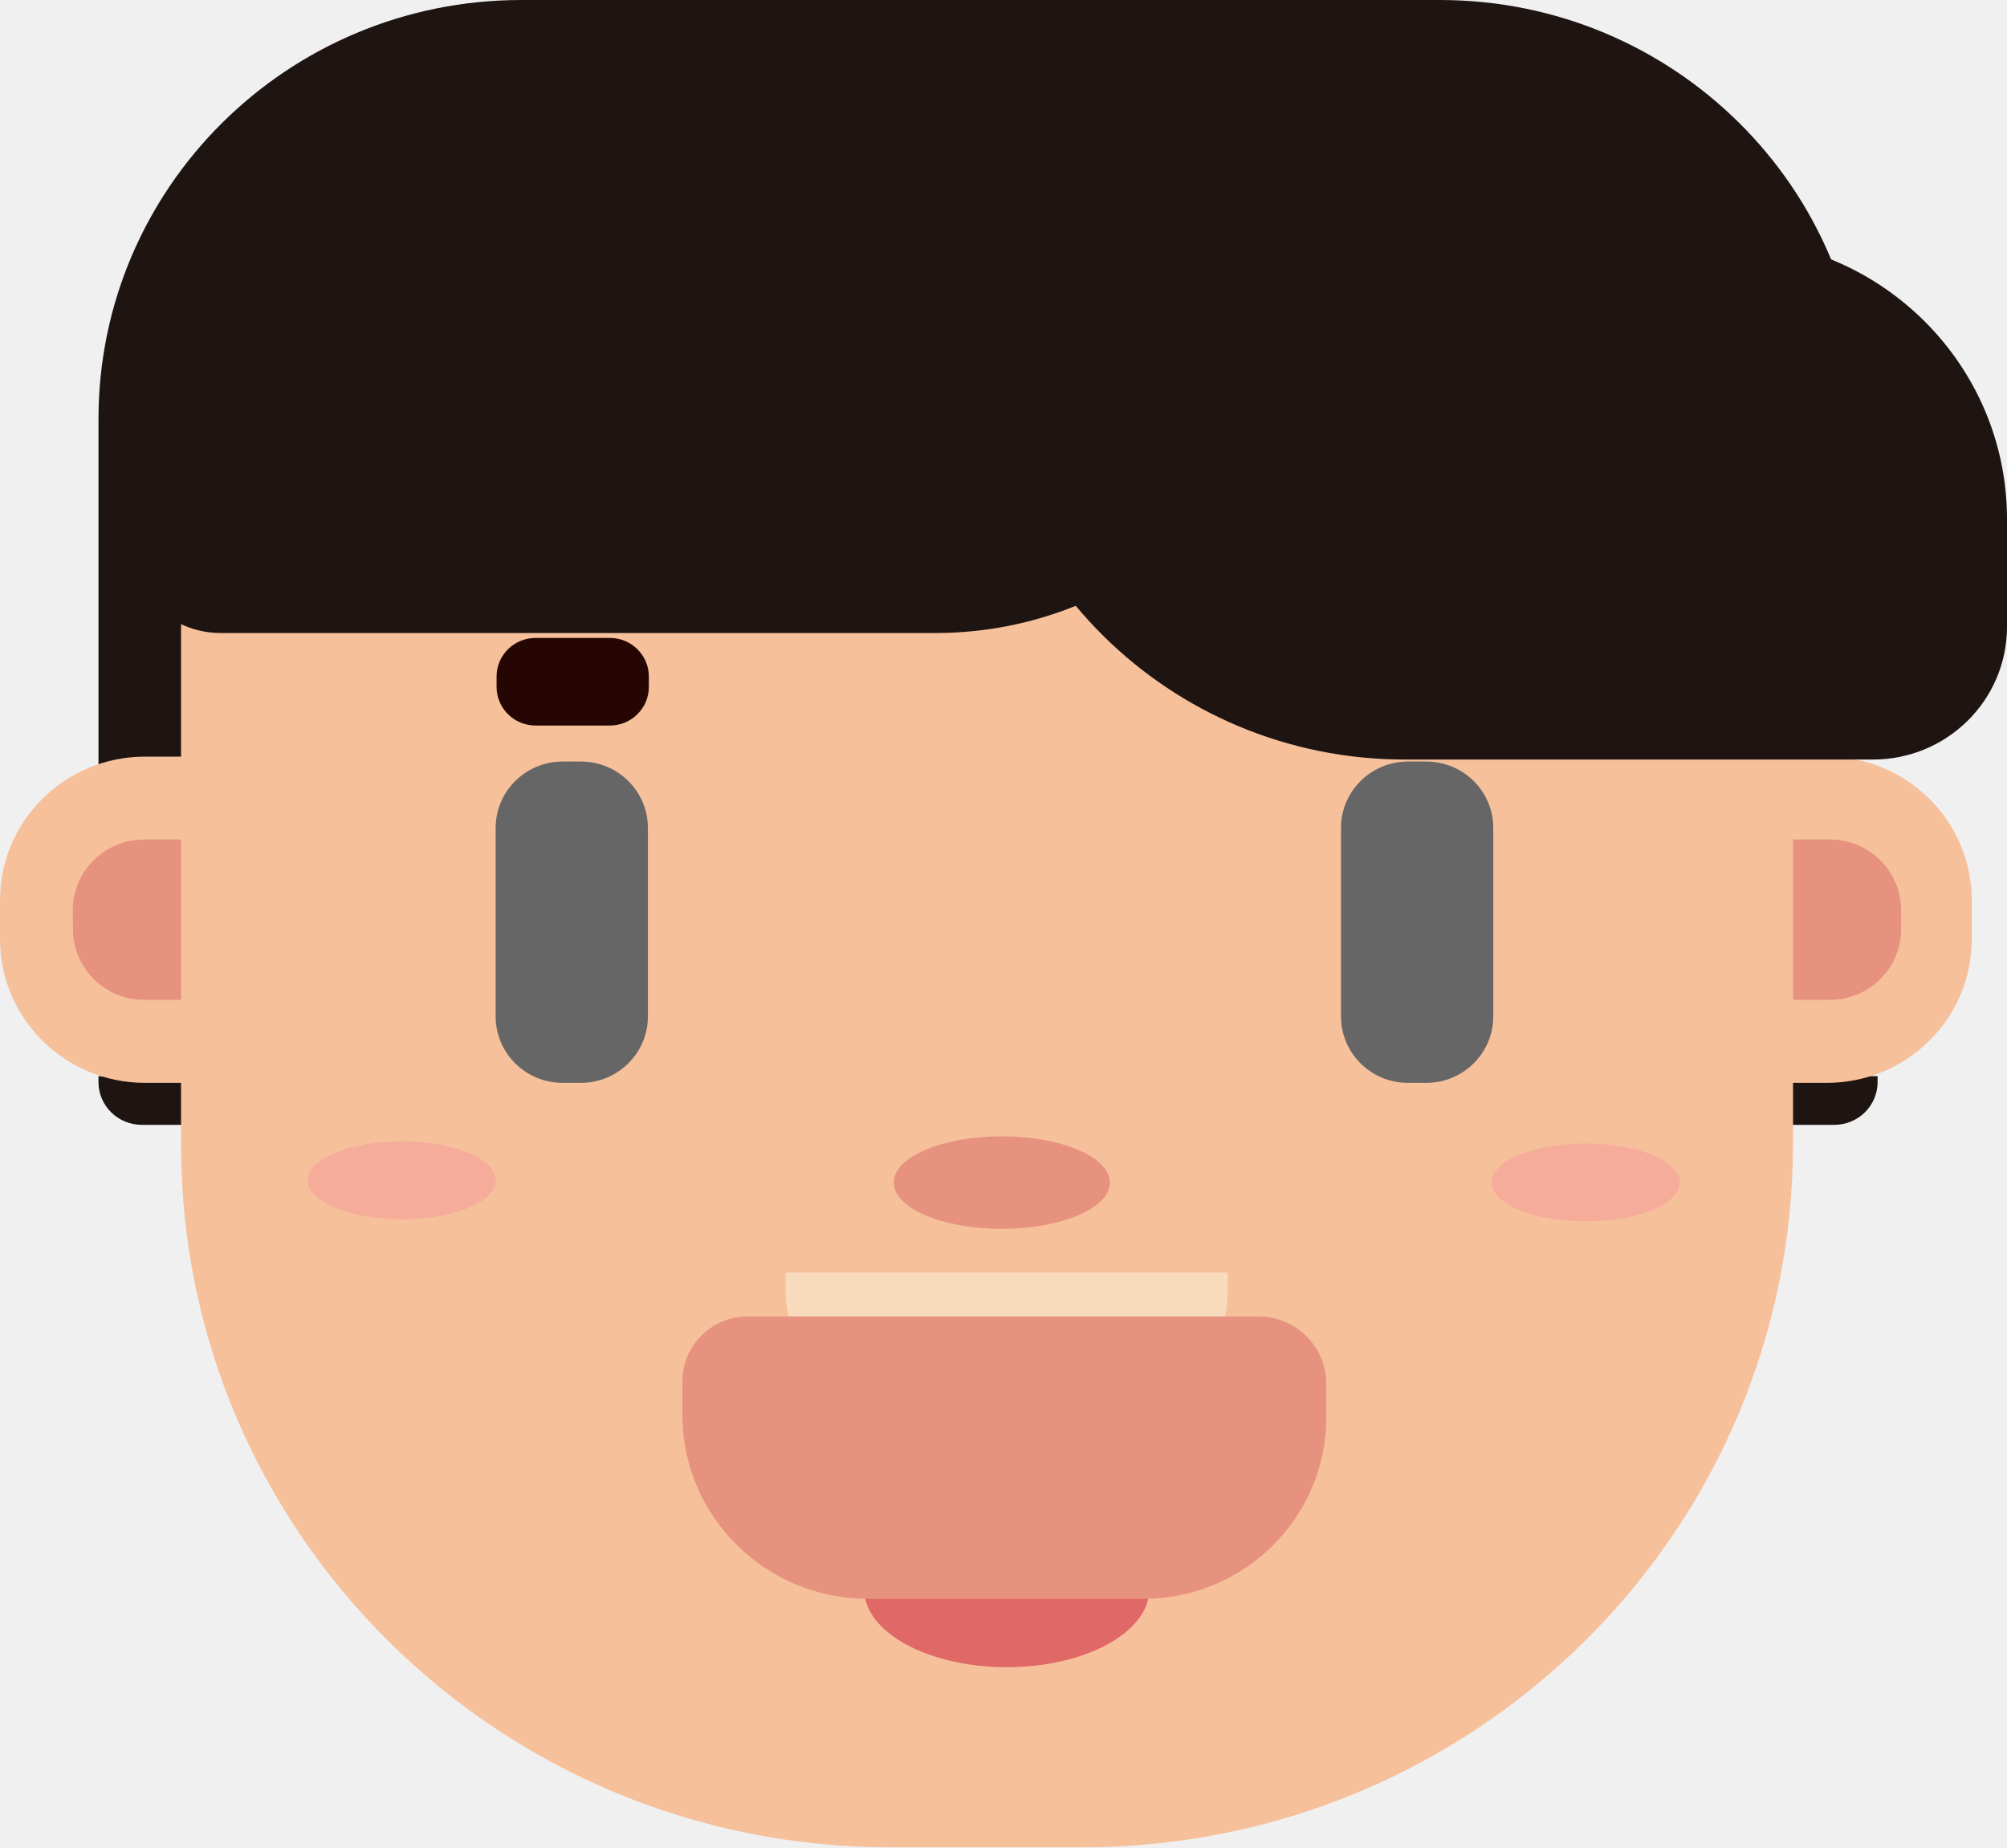
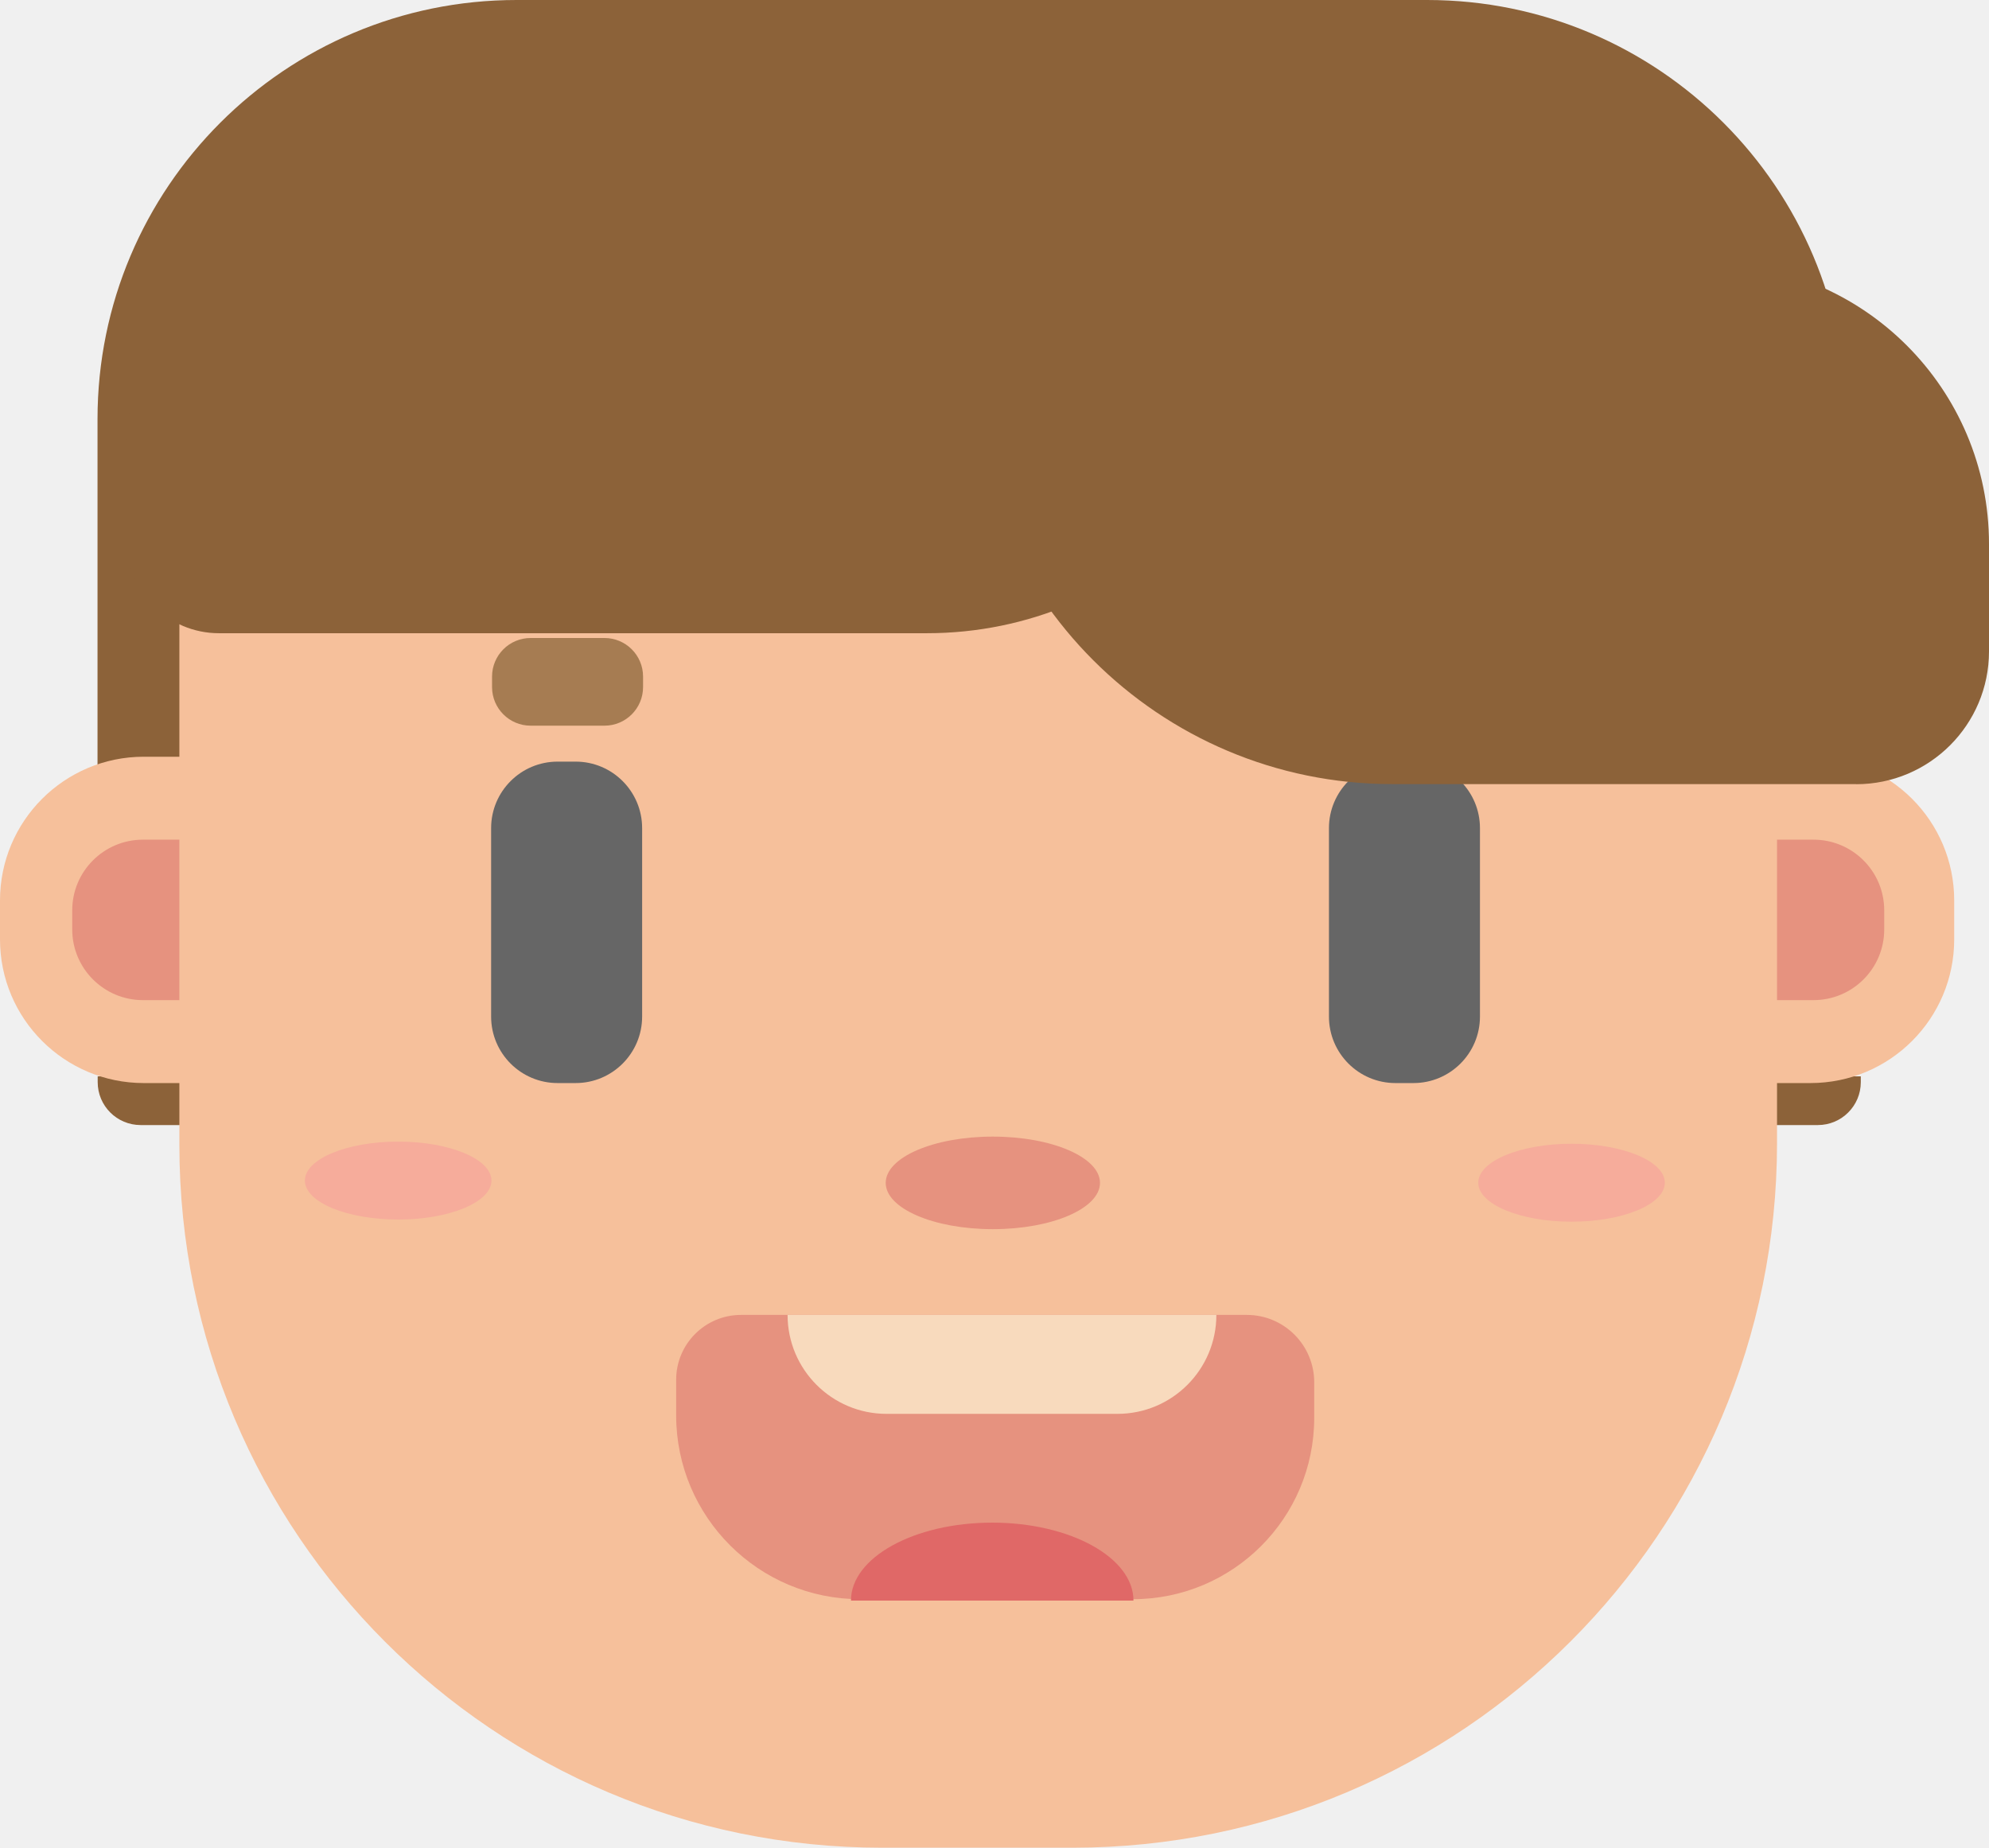
- <svg xmlns="http://www.w3.org/2000/svg" width="528" height="486" viewBox="0 0 528 486" fill="none">
-   <g clip-path="url(#clip0_892_2479)">
-     <path d="M469.393 295.928H482.57C488.874 295.928 493.958 290.891 493.958 284.645V283.114H469.393V295.928Z" fill="#1E1512" />
-     <path d="M50.474 295.928H37.296C30.992 295.928 25.908 290.891 25.908 284.645V283.114H50.474V295.928Z" fill="#1E1512" />
-     <path d="M417.983 206.231H25.908V110.248C25.908 49.362 75.69 0 137.145 0H378.816C440.271 0 490.094 49.362 490.094 110.248V134.828C490.094 174.277 457.801 206.231 417.983 206.231Z" fill="#1E1512" />
-     <path d="M0 236.855C0 215.982 17.082 199.058 38.15 199.058H480.577C501.645 199.058 518.727 215.982 518.727 236.855V247.09C518.727 267.963 501.645 284.887 480.577 284.887H38.15C17.082 284.887 0 267.963 0 247.05" fill="#F6C09B" />
-     <path d="M19.156 239.434C19.156 229.159 27.575 220.858 37.906 220.858H481.39C491.761 220.858 500.14 229.199 500.14 239.434V244.471C500.14 254.746 491.721 263.047 481.39 263.047H37.947C27.575 263.047 19.197 254.706 19.197 244.471" fill="#E6927F" />
-     <path d="M284.702 486H234.188C131.167 486 47.627 403.234 47.627 301.166V126.809C47.627 99.489 69.956 77.367 97.531 77.367H421.807C449.382 77.367 471.711 99.489 471.711 126.809V300.683C471.751 403.032 388.008 486 284.702 486Z" fill="#F6C09B" />
-     <path d="M152.803 284.887H148.044C138.283 284.887 130.393 277.07 130.393 267.399V217.836C130.393 208.165 138.283 200.348 148.044 200.348H152.803C162.564 200.348 170.454 208.165 170.454 217.836V267.399C170.454 277.029 162.564 284.887 152.803 284.887Z" fill="#666666" />
-     <path d="M289.989 371.965H239.678C221.416 371.965 206.652 357.297 206.652 339.245V334.812H323.014V339.245C323.055 357.338 308.25 371.965 289.989 371.965Z" fill="#F8DABD" />
-     <path d="M264.855 438.613C285.565 438.613 302.354 429.43 302.354 418.103C302.354 406.775 285.565 397.592 264.855 397.592C244.144 397.592 227.355 406.775 227.355 418.103C227.355 429.43 244.144 438.613 264.855 438.613Z" fill="#E06867" />
-     <path d="M300.727 420.641H228.372C201.407 420.641 179.525 398.962 179.525 372.247V363.382C179.525 353.953 187.253 346.337 196.73 346.337H331.027C340.911 346.337 348.923 354.275 348.923 364.067V372.932C348.882 399.285 327.326 420.641 300.727 420.641Z" fill="#E6927F" />
-     <path d="M263.553 323.288C279.254 323.288 291.982 317.84 291.982 311.119C291.982 304.398 279.254 298.95 263.553 298.95C247.851 298.95 235.123 304.398 235.123 311.119C235.123 317.84 247.851 323.288 263.553 323.288Z" fill="#E6927F" />
-     <path d="M375.197 284.887H370.439C360.677 284.887 352.787 277.07 352.787 267.399V217.836C352.787 208.165 360.677 200.348 370.439 200.348H375.197C384.958 200.348 392.849 208.165 392.849 217.836V267.399C392.849 277.029 384.958 284.887 375.197 284.887Z" fill="#666666" />
-     <path d="M417.17 321.314C430.849 321.314 441.939 316.731 441.939 311.079C441.939 305.426 430.849 300.844 417.17 300.844C403.49 300.844 392.4 305.426 392.4 311.079C392.4 316.731 403.49 321.314 417.17 321.314Z" fill="#F6AC9B" />
-     <path d="M105.707 320.75C119.386 320.75 130.476 316.167 130.476 310.515C130.476 304.862 119.386 300.28 105.707 300.28C92.027 300.28 80.938 304.862 80.938 310.515C80.938 316.167 92.027 320.75 105.707 320.75Z" fill="#F6AC9B" />
-     <path d="M160.449 190.878H140.886C135.233 190.878 130.637 186.325 130.637 180.724V177.984C130.637 172.383 135.233 167.83 140.886 167.83H160.449C166.102 167.83 170.698 172.383 170.698 177.984V180.724C170.698 186.325 166.102 190.878 160.449 190.878Z" fill="#260602" />
-     <path d="M246.022 166.54H58.119C44.616 166.54 33.635 155.7 33.635 142.282V117.742C33.635 83.814 61.373 56.333 95.618 56.333H343.96V69.469C343.96 123.102 300.116 166.54 246.022 166.54Z" fill="#1E1512" />
-     <path d="M369.584 199.824H492.738C512.22 199.824 528.001 184.189 528.001 164.888V136.601C528.001 95.822 494.609 62.74 453.449 62.74H267.01C261.682 62.74 257.371 67.011 257.371 72.29V88.609C257.33 150.019 307.601 199.824 369.584 199.824Z" fill="#1E1512" />
+ <svg xmlns="http://www.w3.org/2000/svg" viewBox="0 0 361.82 336.15">
+   <defs>
+     <style>.cls-1{fill:#8c6239;}.cls-2{fill:#f6c09b;}.cls-3{fill:#e6927f;}.cls-4{fill:#666;}.cls-5{fill:#f8dabd;}.cls-6{fill:#f6ac9b;}.cls-7{fill:#a67c52;}.cls-8{fill:#e06867;}</style>
+   </defs>
+   <g id="Layer_2" data-name="Layer 2">
+     <g id="Layer_1-2" data-name="Layer 1">
+       <path class="cls-1" d="M329.47,195.82h9a0,0,0,0,1,0,0v8.86a0,0,0,0,1,0,0H321.66a0,0,0,0,1,0,0v-1.06A7.81,7.81,0,0,1,329.47,195.82Z" transform="translate(660.16 400.5) rotate(180)" />
+       <path class="cls-1" d="M17.74,195.82H34.58a0,0,0,0,1,0,0v8.86a0,0,0,0,1,0,0h-9a7.81,7.81,0,0,1-7.81-7.81v-1.06A0,0,0,0,1,17.74,195.82Z" />
+       <path class="cls-1" d="M94,0H259.6a76.24,76.24,0,0,1,76.24,76.24v17a49.42,49.42,0,0,1-49.42,49.42H17.74a0,0,0,0,1,0,0V76.24A76.24,76.24,0,0,1,94,0Z" />
+       <rect class="cls-2" y="137.67" width="355.49" height="59.37" rx="26.15" />
+       <rect class="cls-3" x="13.14" y="152.76" width="329.62" height="29.19" rx="12.86" />
+       <path class="cls-2" d="M66.84,53.49H289.06A34.21,34.21,0,0,1,323.26,87.7V208A128.18,128.18,0,0,1,195.09,336.15H160.48A127.84,127.84,0,0,1,32.63,208.31V87.7A34.21,34.21,0,0,1,66.84,53.49Z" />
+       <rect class="cls-4" x="89.34" y="138.56" width="27.47" height="58.48" rx="12.1" />
+       <path class="cls-3" d="M134.81,239.22h92a12.26,12.26,0,0,1,12.26,12.26v6.46a33,33,0,0,1-33,33H156.48A33.47,33.47,0,0,1,123,257.49V251A11.8,11.8,0,0,1,134.81,239.22Z" />
+       <path class="cls-5" d="M203.27,257.22h-42a18,18,0,0,1-18-18h78A18,18,0,0,1,203.27,257.22Z" />
+       <ellipse class="cls-3" cx="180.61" cy="215.2" rx="19.49" ry="8.42" />
+       <rect class="cls-4" x="241.75" y="138.56" width="27.47" height="58.48" rx="12.1" />
+       <ellipse class="cls-6" cx="285.88" cy="215.17" rx="16.97" ry="7.09" />
+       <ellipse class="cls-6" cx="72.43" cy="214.78" rx="16.97" ry="7.09" />
+       <rect class="cls-7" x="89.51" y="116.07" width="27.47" height="15.95" rx="7.02" />
+       <path class="cls-1" d="M65.53,39H235.72a0,0,0,0,1,0,0v9.07a67.13,67.13,0,0,1-67.13,67.13H39.83A16.77,16.77,0,0,1,23.06,98.42v-17A42.47,42.47,0,0,1,65.53,39Z" />
+       <path class="cls-1" d="M200.52,47.85h84.39a76.9,76.9,0,0,1,76.9,76.9V136a6.62,6.62,0,0,1-6.62,6.62H227.43a51.08,51.08,0,0,1-51.08-51.08V72a24.17,24.17,0,0,1,24.17-24.17Z" transform="translate(538.17 190.5) rotate(-180)" />
+       <path class="cls-8" d="M154.8,291.19c0-7.83,11.5-14.18,25.69-14.18s25.7,6.35,25.7,14.18" />
+     </g>
  </g>
-   <defs>
-     <clipPath id="clip0_892_2479">
-       <rect width="528" height="486" fill="white" />
-     </clipPath>
-   </defs>
</svg>
